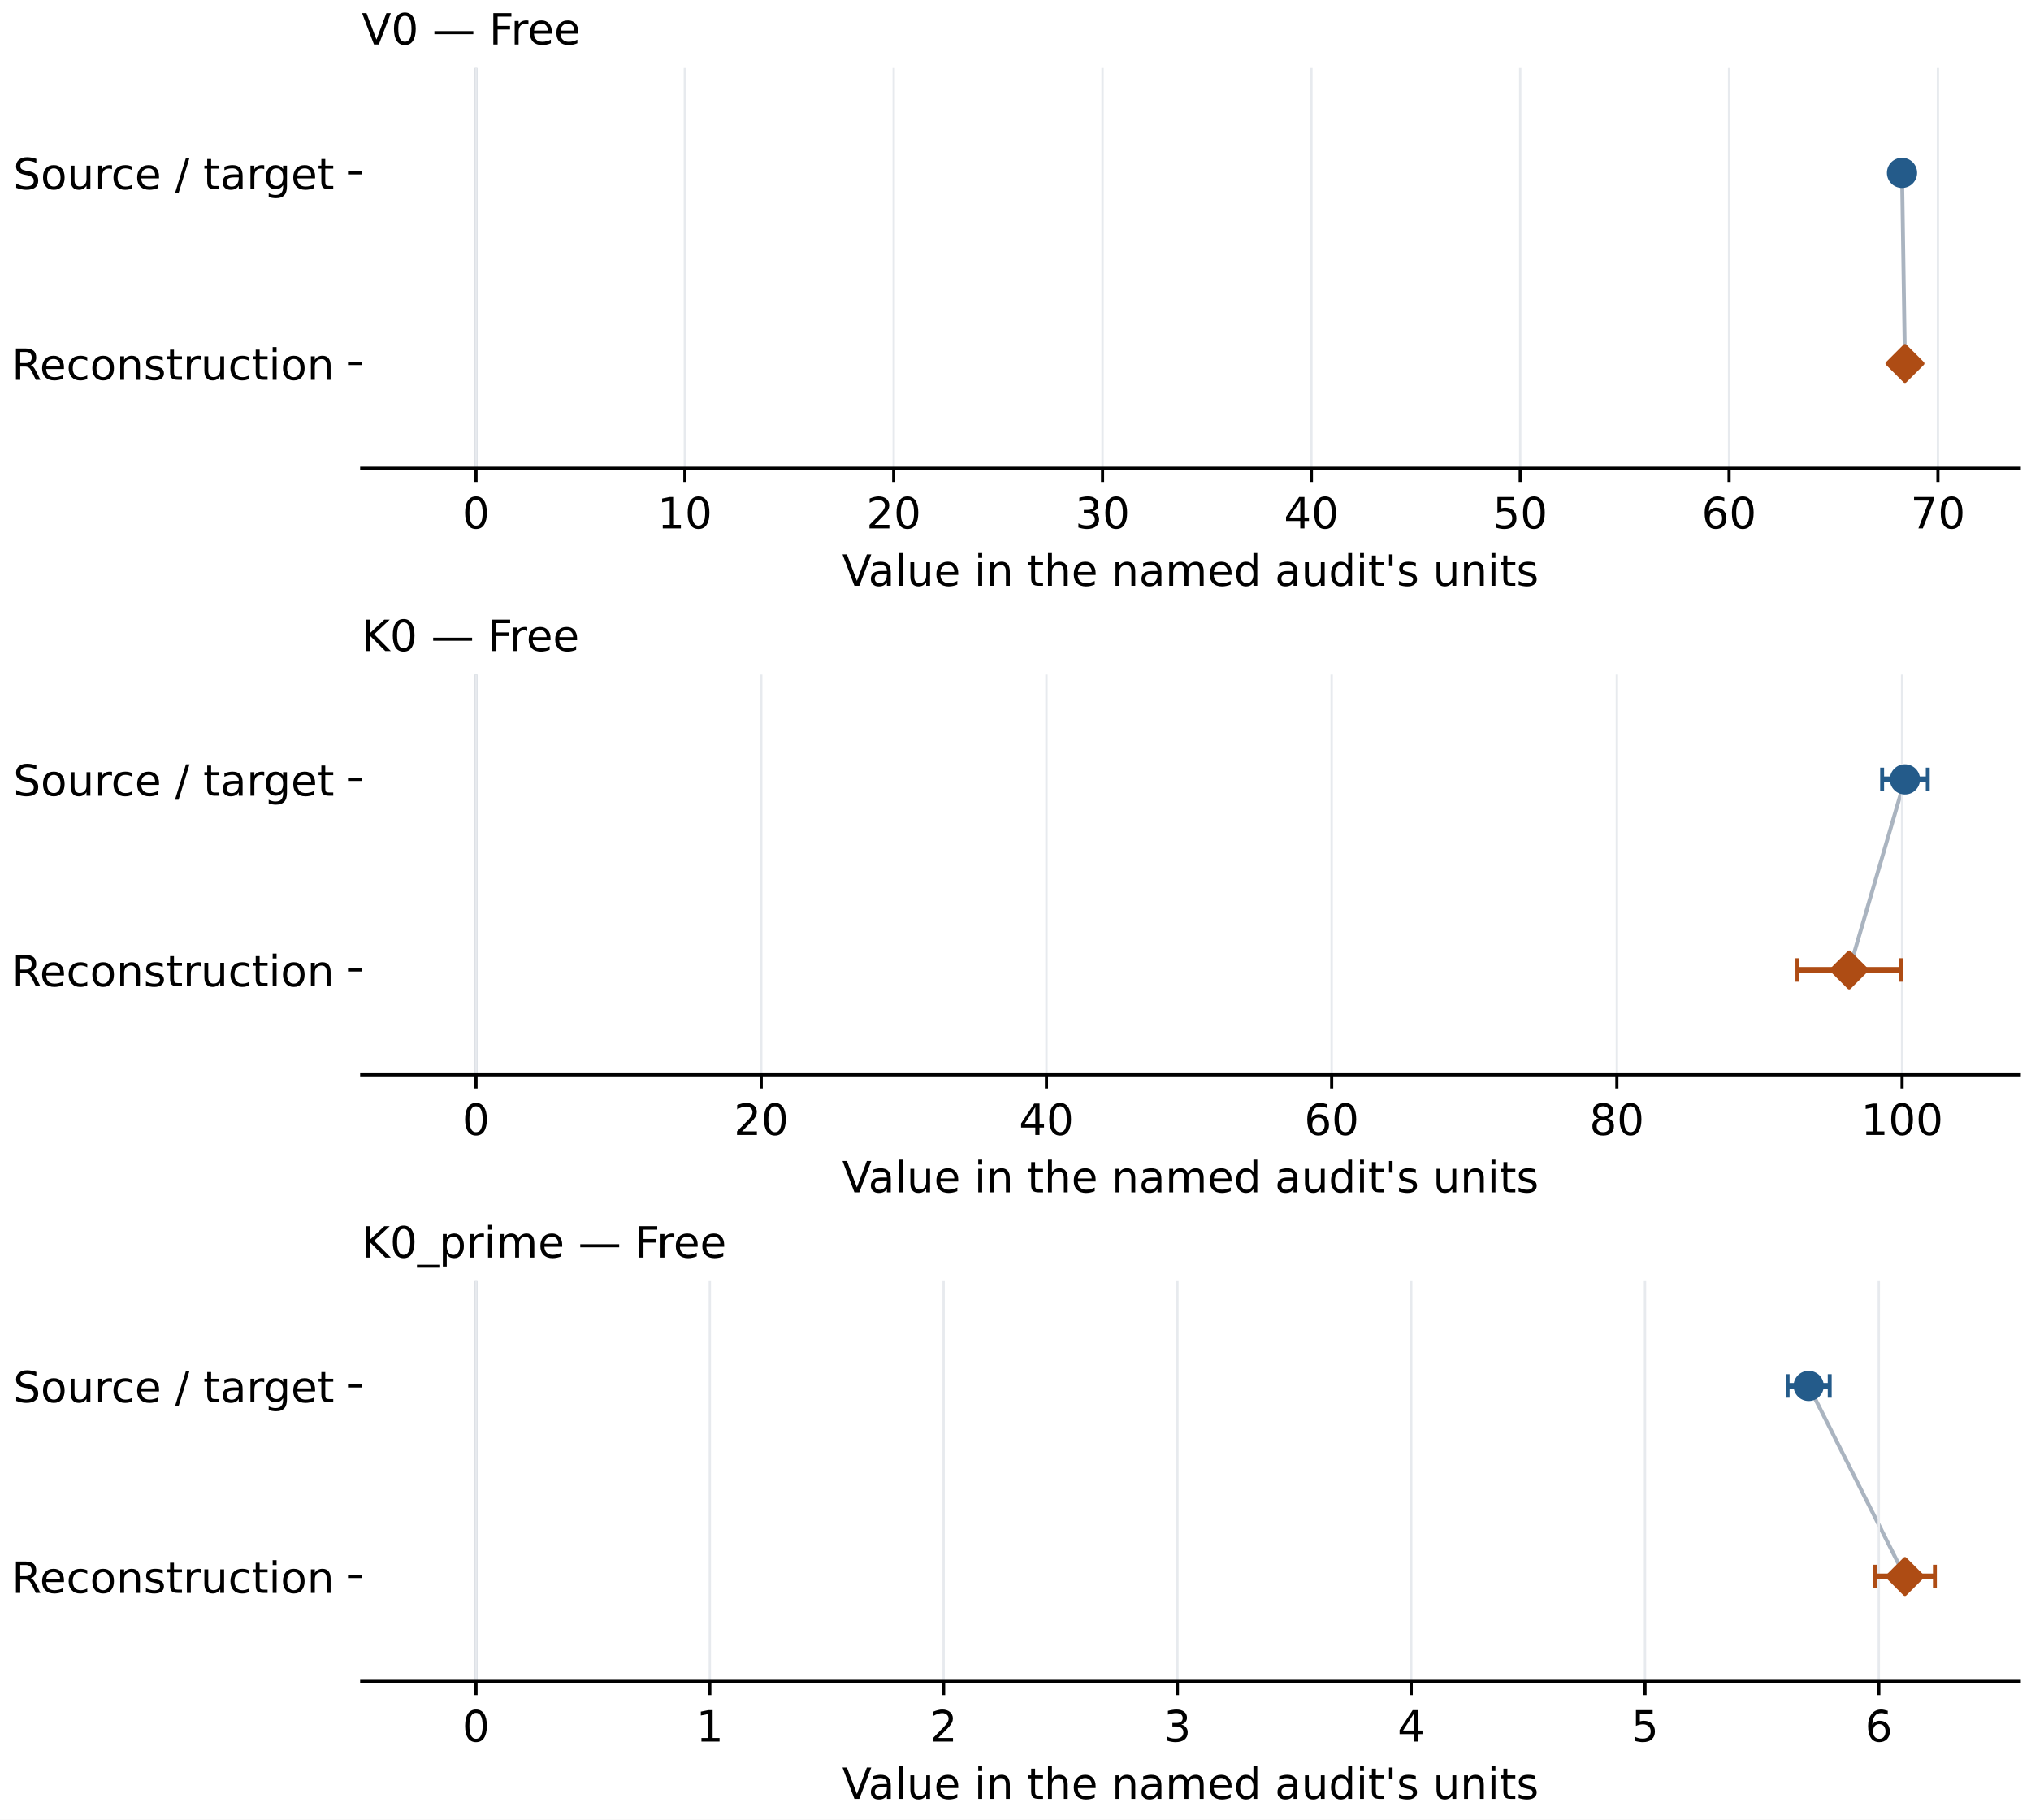
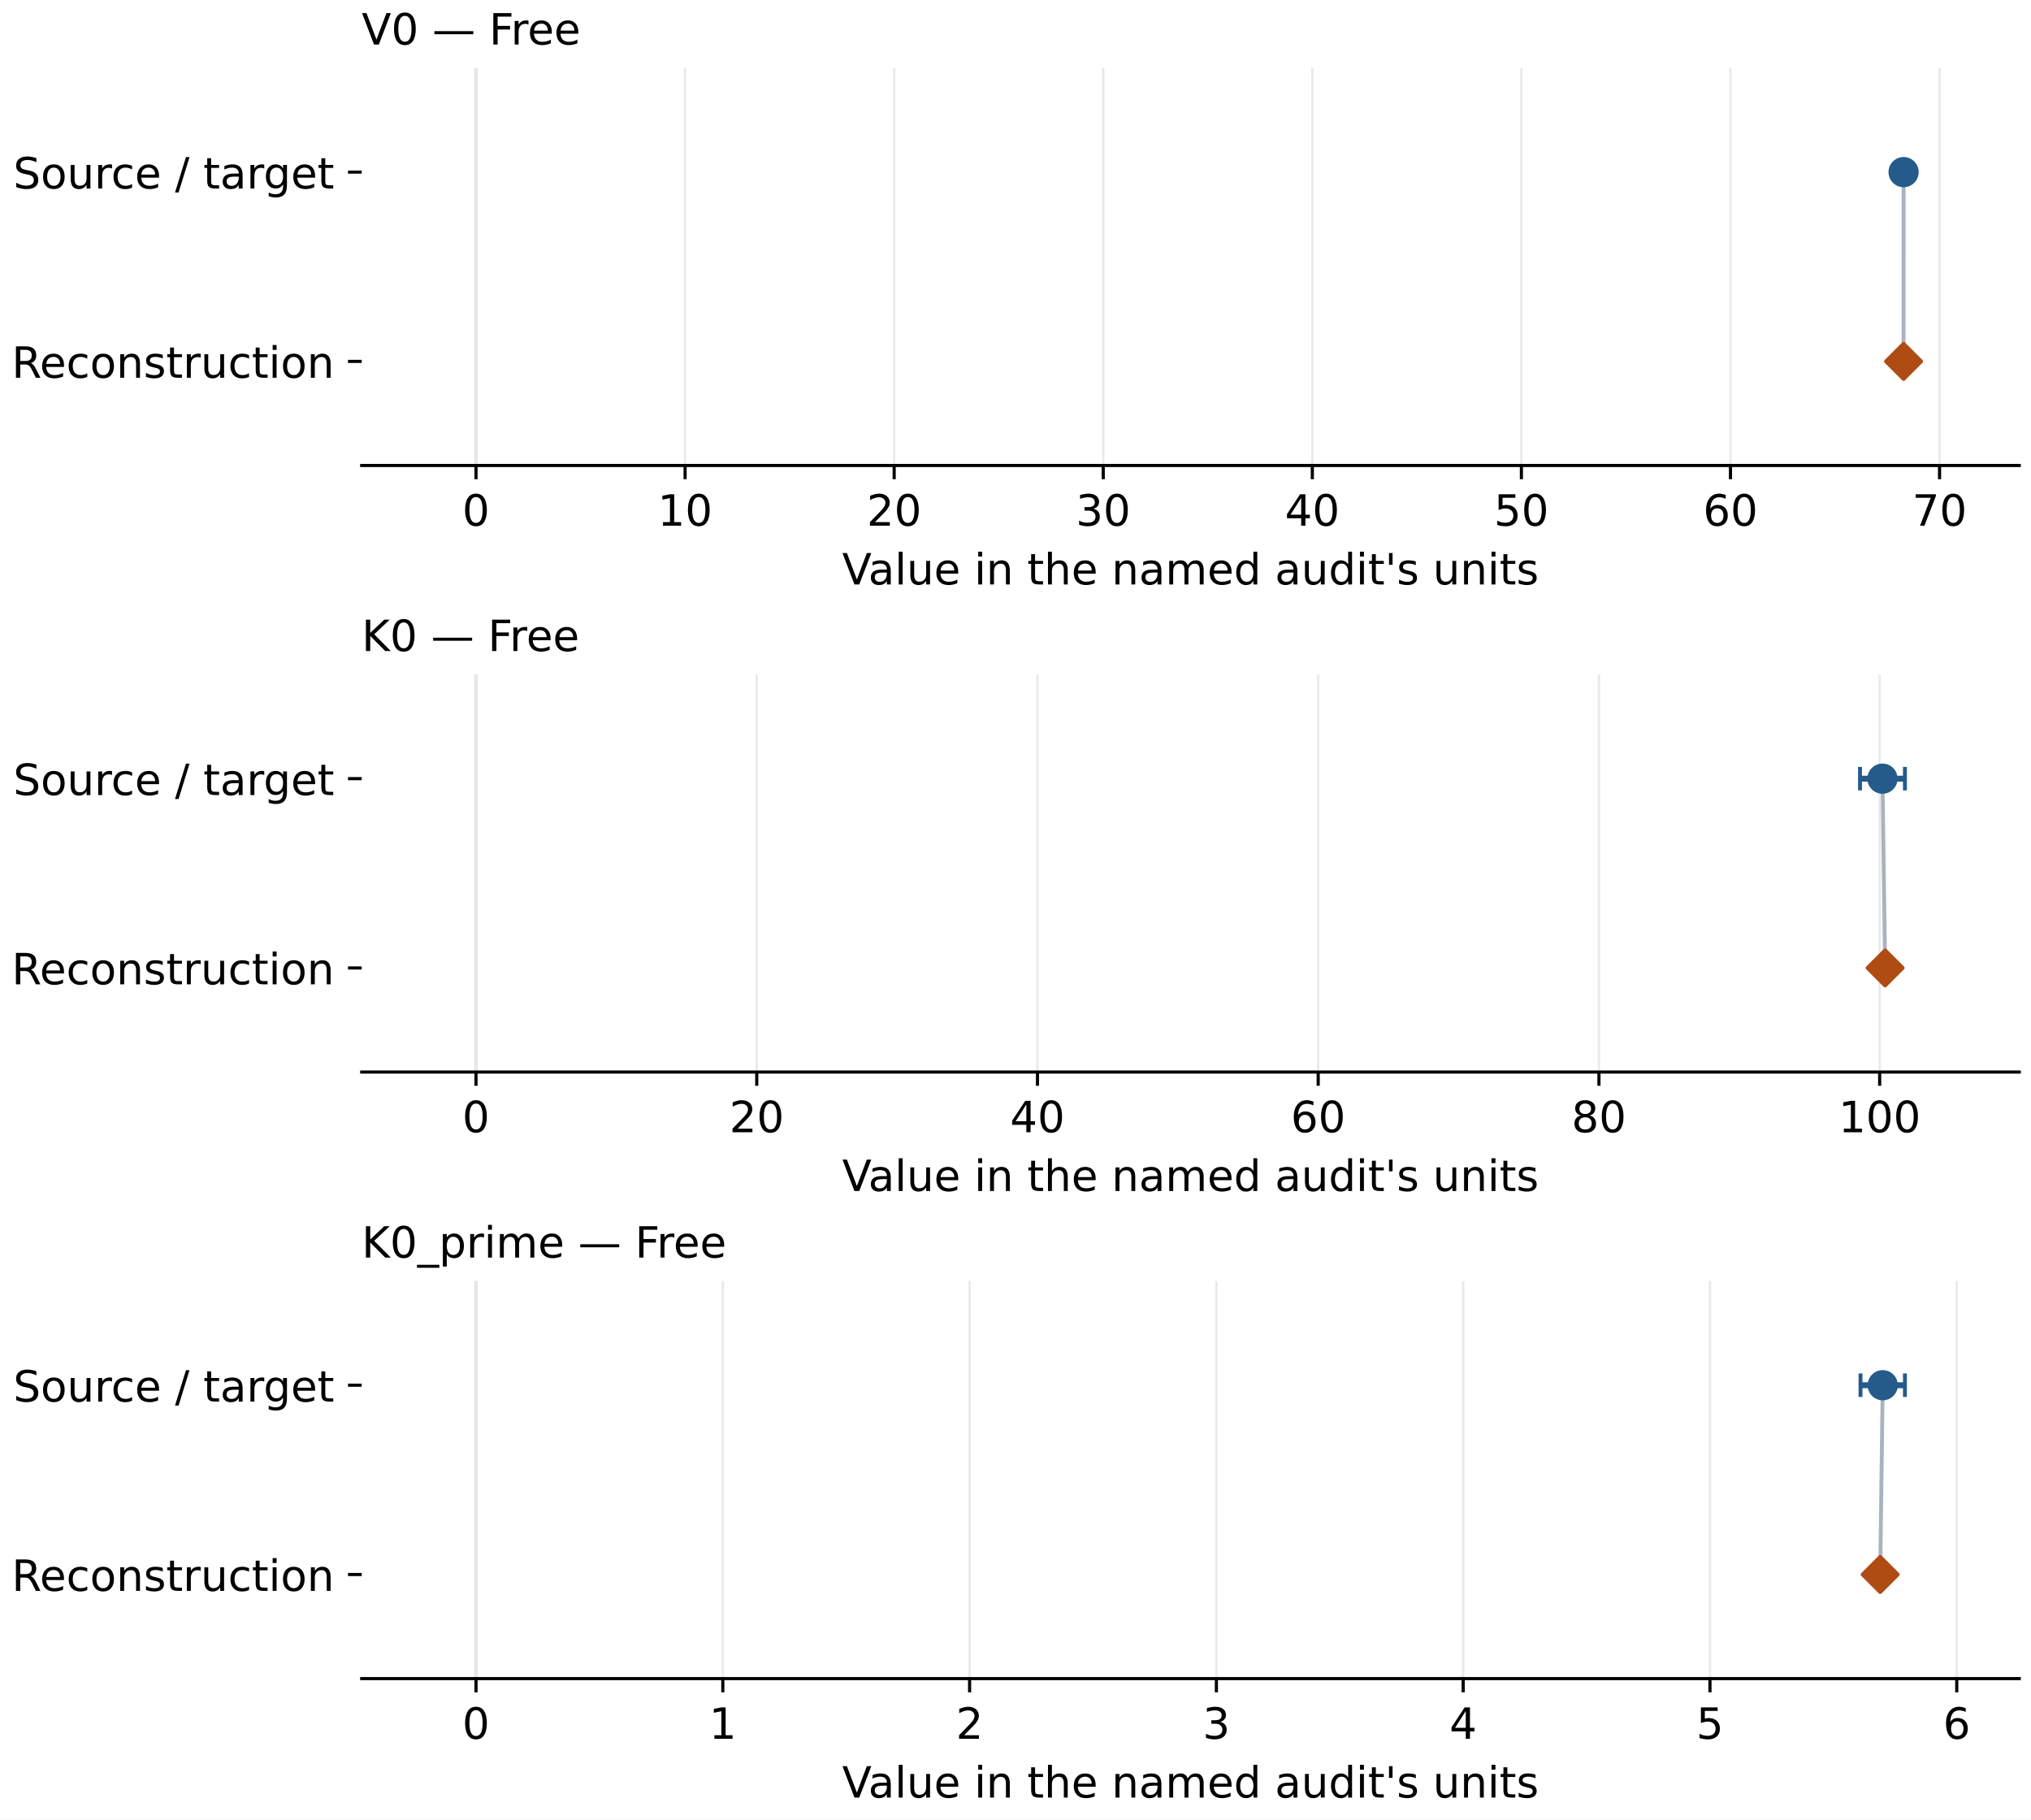
<svg xmlns="http://www.w3.org/2000/svg" xmlns:xlink="http://www.w3.org/1999/xlink" width="518.4pt" height="464.4pt" viewBox="0 0 518.4 464.4" version="1.1">
  <defs>
    <style type="text/css">*{stroke-linejoin: round; stroke-linecap: butt}</style>
  </defs>
  <g id="figure_1">
    <g id="patch_1">
      <path d="M 0 464.4 L 518.4 464.4 L 518.4 0 L 0 0 z " style="fill: #ffffff" />
    </g>
    <g id="axes_1">
      <g id="patch_2">
-         <path d="M 92.321 119.508 L 515.4 119.508 L 515.4 17.359 L 92.321 17.359 z " style="fill: #ffffff" />
+         <path d="M 92.323 118.799 L 515.4 118.799 L 515.4 17.358 L 92.323 17.358 z " style="fill: #ffffff" />
      </g>
      <g id="line2d_1">
-         <path d="M 121.499 119.508 L 121.499 17.359 " clip-path="url(#p881a610187)" style="fill: none; stroke: #c3cad2; stroke-width: 0.7; stroke-linecap: square" />
+         <path d="M 121.501 118.799 L 121.501 17.358 " clip-path="url(#pf70a6665eb)" style="fill: none; stroke: #c3cad2; stroke-width: 0.7; stroke-linecap: square" />
      </g>
      <g id="line2d_2">
-         <path d="M 485.473 44.112 L 486.222 92.754 " clip-path="url(#p881a610187)" style="fill: none; stroke: #aab4c0; stroke-linecap: square" />
+         <path d="M 485.881 43.926 L 485.874 92.231 " clip-path="url(#pf70a6665eb)" style="fill: none; stroke: #aab4c0; stroke-linecap: square" />
      </g>
      <g id="matplotlib.axis_1">
        <g id="xtick_1">
          <g id="line2d_3">
-             <path d="M 121.499 119.508 L 121.499 17.359 " clip-path="url(#p881a610187)" style="fill: none; stroke: #e7eaee; stroke-width: 0.6; stroke-linecap: square" />
+             <path d="M 121.501 118.799 L 121.501 17.358 " clip-path="url(#pf70a6665eb)" style="fill: none; stroke: #e7eaee; stroke-width: 0.6; stroke-linecap: square" />
          </g>
          <g id="line2d_4">
            <defs>
              <path id="mb45e14ee2d" d="M 0 0 L 0 3.5 " style="stroke: #000000; stroke-width: 0.8" />
            </defs>
            <g>
-               <use xlink:href="#mb45e14ee2d" x="121.499" y="119.508" style="stroke: #000000; stroke-width: 0.8" />
+               <use xlink:href="#mb45e14ee2d" x="121.501" y="118.799" style="stroke: #000000; stroke-width: 0.8" />
            </g>
          </g>
          <g id="text_1">
-             <text style="font: 11px 'DejaVu Sans', Arial, sans-serif; text-anchor: middle" x="121.499" y="134.866" transform="rotate(-0 121.4993 134.8662)">0</text>
+             <text style="font-size: 11px; font-family: 'DejaVu Sans', Arial, sans-serif; text-anchor: middle" x="121.501" y="134.156" transform="rotate(-0 121.5009 134.156)">0</text>
          </g>
        </g>
        <g id="xtick_2">
          <g id="line2d_5">
-             <path d="M 174.805 119.508 L 174.805 17.359 " clip-path="url(#p881a610187)" style="fill: none; stroke: #e7eaee; stroke-width: 0.6; stroke-linecap: square" />
+             <path d="M 174.866 118.799 L 174.866 17.358 " clip-path="url(#pf70a6665eb)" style="fill: none; stroke: #e7eaee; stroke-width: 0.6; stroke-linecap: square" />
          </g>
          <g id="line2d_6">
            <g>
-               <use xlink:href="#mb45e14ee2d" x="174.805" y="119.508" style="stroke: #000000; stroke-width: 0.8" />
+               <use xlink:href="#mb45e14ee2d" x="174.866" y="118.799" style="stroke: #000000; stroke-width: 0.8" />
            </g>
          </g>
          <g id="text_2">
-             <text style="font: 11px 'DejaVu Sans', Arial, sans-serif; text-anchor: middle" x="174.805" y="134.866" transform="rotate(-0 174.8053 134.8662)">10</text>
+             <text style="font-size: 11px; font-family: 'DejaVu Sans', Arial, sans-serif; text-anchor: middle" x="174.866" y="134.156" transform="rotate(-0 174.8664 134.156)">10</text>
          </g>
        </g>
        <g id="xtick_3">
          <g id="line2d_7">
-             <path d="M 228.111 119.508 L 228.111 17.359 " clip-path="url(#p881a610187)" style="fill: none; stroke: #e7eaee; stroke-width: 0.6; stroke-linecap: square" />
+             <path d="M 228.232 118.799 L 228.232 17.358 " clip-path="url(#pf70a6665eb)" style="fill: none; stroke: #e7eaee; stroke-width: 0.6; stroke-linecap: square" />
          </g>
          <g id="line2d_8">
            <g>
-               <use xlink:href="#mb45e14ee2d" x="228.111" y="119.508" style="stroke: #000000; stroke-width: 0.8" />
+               <use xlink:href="#mb45e14ee2d" x="228.232" y="118.799" style="stroke: #000000; stroke-width: 0.8" />
            </g>
          </g>
          <g id="text_3">
-             <text style="font: 11px 'DejaVu Sans', Arial, sans-serif; text-anchor: middle" x="228.111" y="134.866" transform="rotate(-0 228.1113 134.8662)">20</text>
+             <text style="font-size: 11px; font-family: 'DejaVu Sans', Arial, sans-serif; text-anchor: middle" x="228.232" y="134.156" transform="rotate(-0 228.2319 134.156)">20</text>
          </g>
        </g>
        <g id="xtick_4">
          <g id="line2d_9">
-             <path d="M 281.417 119.508 L 281.417 17.359 " clip-path="url(#p881a610187)" style="fill: none; stroke: #e7eaee; stroke-width: 0.6; stroke-linecap: square" />
+             <path d="M 281.597 118.799 L 281.597 17.358 " clip-path="url(#pf70a6665eb)" style="fill: none; stroke: #e7eaee; stroke-width: 0.6; stroke-linecap: square" />
          </g>
          <g id="line2d_10">
            <g>
-               <use xlink:href="#mb45e14ee2d" x="281.417" y="119.508" style="stroke: #000000; stroke-width: 0.8" />
+               <use xlink:href="#mb45e14ee2d" x="281.597" y="118.799" style="stroke: #000000; stroke-width: 0.8" />
            </g>
          </g>
          <g id="text_4">
-             <text style="font: 11px 'DejaVu Sans', Arial, sans-serif; text-anchor: middle" x="281.417" y="134.866" transform="rotate(-0 281.4173 134.8662)">30</text>
+             <text style="font-size: 11px; font-family: 'DejaVu Sans', Arial, sans-serif; text-anchor: middle" x="281.597" y="134.156" transform="rotate(-0 281.5974 134.156)">30</text>
          </g>
        </g>
        <g id="xtick_5">
          <g id="line2d_11">
-             <path d="M 334.723 119.508 L 334.723 17.359 " clip-path="url(#p881a610187)" style="fill: none; stroke: #e7eaee; stroke-width: 0.6; stroke-linecap: square" />
+             <path d="M 334.963 118.799 L 334.963 17.358 " clip-path="url(#pf70a6665eb)" style="fill: none; stroke: #e7eaee; stroke-width: 0.6; stroke-linecap: square" />
          </g>
          <g id="line2d_12">
            <g>
-               <use xlink:href="#mb45e14ee2d" x="334.723" y="119.508" style="stroke: #000000; stroke-width: 0.8" />
+               <use xlink:href="#mb45e14ee2d" x="334.963" y="118.799" style="stroke: #000000; stroke-width: 0.8" />
            </g>
          </g>
          <g id="text_5">
-             <text style="font: 11px 'DejaVu Sans', Arial, sans-serif; text-anchor: middle" x="334.723" y="134.866" transform="rotate(-0 334.7234 134.8662)">40</text>
+             <text style="font-size: 11px; font-family: 'DejaVu Sans', Arial, sans-serif; text-anchor: middle" x="334.963" y="134.156" transform="rotate(-0 334.9629 134.156)">40</text>
          </g>
        </g>
        <g id="xtick_6">
          <g id="line2d_13">
-             <path d="M 388.029 119.508 L 388.029 17.359 " clip-path="url(#p881a610187)" style="fill: none; stroke: #e7eaee; stroke-width: 0.6; stroke-linecap: square" />
+             <path d="M 388.328 118.799 L 388.328 17.358 " clip-path="url(#pf70a6665eb)" style="fill: none; stroke: #e7eaee; stroke-width: 0.6; stroke-linecap: square" />
          </g>
          <g id="line2d_14">
            <g>
-               <use xlink:href="#mb45e14ee2d" x="388.029" y="119.508" style="stroke: #000000; stroke-width: 0.8" />
+               <use xlink:href="#mb45e14ee2d" x="388.328" y="118.799" style="stroke: #000000; stroke-width: 0.8" />
            </g>
          </g>
          <g id="text_6">
-             <text style="font: 11px 'DejaVu Sans', Arial, sans-serif; text-anchor: middle" x="388.029" y="134.866" transform="rotate(-0 388.0294 134.8662)">50</text>
+             <text style="font-size: 11px; font-family: 'DejaVu Sans', Arial, sans-serif; text-anchor: middle" x="388.328" y="134.156" transform="rotate(-0 388.3284 134.156)">50</text>
          </g>
        </g>
        <g id="xtick_7">
          <g id="line2d_15">
-             <path d="M 441.335 119.508 L 441.335 17.359 " clip-path="url(#p881a610187)" style="fill: none; stroke: #e7eaee; stroke-width: 0.6; stroke-linecap: square" />
+             <path d="M 441.694 118.799 L 441.694 17.358 " clip-path="url(#pf70a6665eb)" style="fill: none; stroke: #e7eaee; stroke-width: 0.6; stroke-linecap: square" />
          </g>
          <g id="line2d_16">
            <g>
-               <use xlink:href="#mb45e14ee2d" x="441.335" y="119.508" style="stroke: #000000; stroke-width: 0.8" />
+               <use xlink:href="#mb45e14ee2d" x="441.694" y="118.799" style="stroke: #000000; stroke-width: 0.8" />
            </g>
          </g>
          <g id="text_7">
-             <text style="font: 11px 'DejaVu Sans', Arial, sans-serif; text-anchor: middle" x="441.335" y="134.866" transform="rotate(-0 441.3354 134.8662)">60</text>
+             <text style="font-size: 11px; font-family: 'DejaVu Sans', Arial, sans-serif; text-anchor: middle" x="441.694" y="134.156" transform="rotate(-0 441.6939 134.156)">60</text>
          </g>
        </g>
        <g id="xtick_8">
          <g id="line2d_17">
-             <path d="M 494.641 119.508 L 494.641 17.359 " clip-path="url(#p881a610187)" style="fill: none; stroke: #e7eaee; stroke-width: 0.6; stroke-linecap: square" />
+             <path d="M 495.059 118.799 L 495.059 17.358 " clip-path="url(#pf70a6665eb)" style="fill: none; stroke: #e7eaee; stroke-width: 0.6; stroke-linecap: square" />
          </g>
          <g id="line2d_18">
            <g>
-               <use xlink:href="#mb45e14ee2d" x="494.641" y="119.508" style="stroke: #000000; stroke-width: 0.8" />
+               <use xlink:href="#mb45e14ee2d" x="495.059" y="118.799" style="stroke: #000000; stroke-width: 0.8" />
            </g>
          </g>
          <g id="text_8">
-             <text style="font: 11px 'DejaVu Sans', Arial, sans-serif; text-anchor: middle" x="494.641" y="134.866" transform="rotate(-0 494.6414 134.8662)">70</text>
+             <text style="font-size: 11px; font-family: 'DejaVu Sans', Arial, sans-serif; text-anchor: middle" x="495.059" y="134.156" transform="rotate(-0 495.0594 134.156)">70</text>
          </g>
        </g>
        <g id="text_9">
-           <text style="font: 11px 'DejaVu Sans', Arial, sans-serif; text-anchor: middle" x="303.861" y="149.512" transform="rotate(-0 303.8606 149.5121)">Value in the named audit's units</text>
+           <text style="font-size: 11px; font-family: 'DejaVu Sans', Arial, sans-serif; text-anchor: middle" x="303.861" y="149.157" transform="rotate(-0 303.8615 149.1569)">Value in the named audit's units</text>
        </g>
      </g>
      <g id="matplotlib.axis_2">
        <g id="ytick_1">
          <g id="line2d_19">
            <defs>
              <path id="m7f30f8d901" d="M 0 0 L -3.5 0 " style="stroke: #000000; stroke-width: 0.8" />
            </defs>
            <g>
-               <use xlink:href="#m7f30f8d901" x="92.321" y="92.754" style="stroke: #000000; stroke-width: 0.8" />
+               <use xlink:href="#m7f30f8d901" x="92.323" y="92.231" style="stroke: #000000; stroke-width: 0.8" />
            </g>
          </g>
          <g id="text_10">
-             <text style="font: 11px 'DejaVu Sans', Arial, sans-serif; text-anchor: end" x="85.321" y="96.934" transform="rotate(-0 85.32149 96.93362)">Reconstruction</text>
+             <text style="font-size: 11px; font-family: 'DejaVu Sans', Arial, sans-serif; text-anchor: end" x="85.323" y="96.41" transform="rotate(-0 85.32321 96.40989)">Reconstruction</text>
          </g>
        </g>
        <g id="ytick_2">
          <g id="line2d_20">
            <g>
-               <use xlink:href="#m7f30f8d901" x="92.321" y="44.112" style="stroke: #000000; stroke-width: 0.8" />
+               <use xlink:href="#m7f30f8d901" x="92.323" y="43.926" style="stroke: #000000; stroke-width: 0.8" />
            </g>
          </g>
          <g id="text_11">
-             <text style="font: 11px 'DejaVu Sans', Arial, sans-serif; text-anchor: end" x="85.321" y="48.291" transform="rotate(-0 85.32149 48.29107)">Source / target</text>
+             <text style="font-size: 11px; font-family: 'DejaVu Sans', Arial, sans-serif; text-anchor: end" x="85.323" y="48.104" transform="rotate(-0 85.32321 48.10424)">Source / target</text>
          </g>
        </g>
      </g>
      <g id="PathCollection_1">
        <defs>
          <path id="m5b1aaaca44" d="M 0 3.354 C 0.89 3.354 1.743 3.001 2.372 2.372 C 3.001 1.743 3.354 0.89 3.354 0 C 3.354 -0.89 3.001 -1.743 2.372 -2.372 C 1.743 -3.001 0.89 -3.354 0 -3.354 C -0.89 -3.354 -1.743 -3.001 -2.372 -2.372 C -3.001 -1.743 -3.354 -0.89 -3.354 0 C -3.354 0.89 -3.001 1.743 -2.372 2.372 C -1.743 3.001 -0.89 3.354 0 3.354 z " style="stroke: #245b8a" />
        </defs>
-         <g clip-path="url(#p881a610187)">
-           <use xlink:href="#m5b1aaaca44" x="485.473" y="44.112" style="fill: #245b8a; stroke: #245b8a" />
+         <g clip-path="url(#pf70a6665eb)">
+           <use xlink:href="#m5b1aaaca44" x="485.881" y="43.926" style="fill: #245b8a; stroke: #245b8a" />
        </g>
      </g>
      <g id="PathCollection_2">
        <defs>
          <path id="m79c71298e6" d="M -0 4.472 L 4.472 0 L 0 -4.472 L -4.472 -0 z " style="stroke: #ae4c14" />
        </defs>
-         <g clip-path="url(#p881a610187)">
-           <use xlink:href="#m79c71298e6" x="486.222" y="92.754" style="fill: #ae4c14; stroke: #ae4c14" />
+         <g clip-path="url(#pf70a6665eb)">
+           <use xlink:href="#m79c71298e6" x="485.874" y="92.231" style="fill: #ae4c14; stroke: #ae4c14" />
        </g>
      </g>
      <g id="LineCollection_1">
-         <path d="M 485.132 44.112 L 485.814 44.112 " clip-path="url(#p881a610187)" style="fill: none; stroke: #245b8a; stroke-width: 1.5" />
+         <path d="M 485.539 43.926 L 486.222 43.926 " clip-path="url(#pf70a6665eb)" style="fill: none; stroke: #245b8a; stroke-width: 1.5" />
      </g>
      <g id="line2d_21">
        <defs>
          <path id="m002537e231" d="M 0 3 L 0 -3 " style="stroke: #245b8a" />
        </defs>
-         <g clip-path="url(#p881a610187)">
-           <use xlink:href="#m002537e231" x="485.132" y="44.112" style="fill: #245b8a; stroke: #245b8a" />
+         <g clip-path="url(#pf70a6665eb)">
+           <use xlink:href="#m002537e231" x="485.539" y="43.926" style="fill: #245b8a; stroke: #245b8a" />
        </g>
      </g>
      <g id="line2d_22">
-         <g clip-path="url(#p881a610187)">
-           <use xlink:href="#m002537e231" x="485.814" y="44.112" style="fill: #245b8a; stroke: #245b8a" />
-         </g>
-       </g>
-       <g id="LineCollection_2">
-         <path d="M 485.08 92.754 L 487.363 92.754 " clip-path="url(#p881a610187)" style="fill: none; stroke: #ae4c14; stroke-width: 1.5" />
-       </g>
-       <g id="line2d_23">
-         <defs>
-           <path id="m3def4cd5cd" d="M 0 3 L 0 -3 " style="stroke: #ae4c14" />
-         </defs>
-         <g clip-path="url(#p881a610187)">
-           <use xlink:href="#m3def4cd5cd" x="485.08" y="92.754" style="fill: #ae4c14; stroke: #ae4c14" />
-         </g>
-       </g>
-       <g id="line2d_24">
-         <g clip-path="url(#p881a610187)">
-           <use xlink:href="#m3def4cd5cd" x="487.363" y="92.754" style="fill: #ae4c14; stroke: #ae4c14" />
+         <g clip-path="url(#pf70a6665eb)">
+           <use xlink:href="#m002537e231" x="486.222" y="43.926" style="fill: #245b8a; stroke: #245b8a" />
        </g>
      </g>
      <g id="patch_3">
-         <path d="M 92.321 119.508 L 515.4 119.508 " style="fill: none; stroke: #000000; stroke-width: 0.8; stroke-linejoin: miter; stroke-linecap: square" />
+         <path d="M 92.323 118.799 L 515.4 118.799 " style="fill: none; stroke: #000000; stroke-width: 0.8; stroke-linejoin: miter; stroke-linecap: square" />
      </g>
      <g id="text_12">
-         <text style="font: 11px 'DejaVu Sans', Arial, sans-serif; text-anchor: start" x="92.321" y="11.359" transform="rotate(-0 92.32149 11.35852)">V0 — Free</text>
+         <text style="font-size: 11px; font-family: 'DejaVu Sans', Arial, sans-serif; text-anchor: start" x="92.323" y="11.358" transform="rotate(-0 92.32321 11.35766)">V0 — Free</text>
      </g>
    </g>
    <g id="axes_2">
      <g id="patch_4">
-         <path d="M 92.321 274.308 L 515.4 274.308 L 515.4 172.159 L 92.321 172.159 z " style="fill: #ffffff" />
-       </g>
-       <g id="line2d_25">
-         <path d="M 121.499 274.308 L 121.499 172.159 " clip-path="url(#p8bce2dddd9)" style="fill: none; stroke: #c3cad2; stroke-width: 0.7; stroke-linecap: square" />
-       </g>
-       <g id="line2d_26">
-         <path d="M 486.222 198.912 L 471.985 247.554 " clip-path="url(#p8bce2dddd9)" style="fill: none; stroke: #aab4c0; stroke-linecap: square" />
+         <path d="M 92.323 273.598 L 515.4 273.598 L 515.4 172.157 L 92.323 172.157 z " style="fill: #ffffff" />
+       </g>
+       <g id="line2d_23">
+         <path d="M 121.501 273.598 L 121.501 172.157 " clip-path="url(#peb98847f4b)" style="fill: none; stroke: #c3cad2; stroke-width: 0.7; stroke-linecap: square" />
+       </g>
+       <g id="line2d_24">
+         <path d="M 480.49 198.725 L 481.164 247.03 " clip-path="url(#peb98847f4b)" style="fill: none; stroke: #aab4c0; stroke-linecap: square" />
      </g>
      <g id="matplotlib.axis_3">
        <g id="xtick_9">
+           <g id="line2d_25">
+             <path d="M 121.501 273.598 L 121.501 172.157 " clip-path="url(#peb98847f4b)" style="fill: none; stroke: #e7eaee; stroke-width: 0.6; stroke-linecap: square" />
+           </g>
+           <g id="line2d_26">
+             <g>
+               <use xlink:href="#mb45e14ee2d" x="121.501" y="273.598" style="stroke: #000000; stroke-width: 0.8" />
+             </g>
+           </g>
+           <g id="text_13">
+             <text style="font-size: 11px; font-family: 'DejaVu Sans', Arial, sans-serif; text-anchor: middle" x="121.501" y="288.956" transform="rotate(-0 121.5009 288.9558)">0</text>
+           </g>
+         </g>
+         <g id="xtick_10">
          <g id="line2d_27">
-             <path d="M 121.499 274.308 L 121.499 172.159 " clip-path="url(#p8bce2dddd9)" style="fill: none; stroke: #e7eaee; stroke-width: 0.6; stroke-linecap: square" />
+             <path d="M 193.155 273.598 L 193.155 172.157 " clip-path="url(#peb98847f4b)" style="fill: none; stroke: #e7eaee; stroke-width: 0.6; stroke-linecap: square" />
          </g>
          <g id="line2d_28">
            <g>
-               <use xlink:href="#mb45e14ee2d" x="121.499" y="274.308" style="stroke: #000000; stroke-width: 0.8" />
-             </g>
-           </g>
-           <g id="text_13">
-             <text style="font: 11px 'DejaVu Sans', Arial, sans-serif; text-anchor: middle" x="121.499" y="289.666" transform="rotate(-0 121.4993 289.6662)">0</text>
-           </g>
-         </g>
-         <g id="xtick_10">
+               <use xlink:href="#mb45e14ee2d" x="193.155" y="273.598" style="stroke: #000000; stroke-width: 0.8" />
+             </g>
+           </g>
+           <g id="text_14">
+             <text style="font-size: 11px; font-family: 'DejaVu Sans', Arial, sans-serif; text-anchor: middle" x="193.155" y="288.956" transform="rotate(-0 193.1554 288.9558)">20</text>
+           </g>
+         </g>
+         <g id="xtick_11">
          <g id="line2d_29">
-             <path d="M 194.298 274.308 L 194.298 172.159 " clip-path="url(#p8bce2dddd9)" style="fill: none; stroke: #e7eaee; stroke-width: 0.6; stroke-linecap: square" />
+             <path d="M 264.81 273.598 L 264.81 172.157 " clip-path="url(#peb98847f4b)" style="fill: none; stroke: #e7eaee; stroke-width: 0.6; stroke-linecap: square" />
          </g>
          <g id="line2d_30">
            <g>
-               <use xlink:href="#mb45e14ee2d" x="194.298" y="274.308" style="stroke: #000000; stroke-width: 0.8" />
-             </g>
-           </g>
-           <g id="text_14">
-             <text style="font: 11px 'DejaVu Sans', Arial, sans-serif; text-anchor: middle" x="194.298" y="289.666" transform="rotate(-0 194.2982 289.6662)">20</text>
-           </g>
-         </g>
-         <g id="xtick_11">
+               <use xlink:href="#mb45e14ee2d" x="264.81" y="273.598" style="stroke: #000000; stroke-width: 0.8" />
+             </g>
+           </g>
+           <g id="text_15">
+             <text style="font-size: 11px; font-family: 'DejaVu Sans', Arial, sans-serif; text-anchor: middle" x="264.81" y="288.956" transform="rotate(-0 264.8098 288.9558)">40</text>
+           </g>
+         </g>
+         <g id="xtick_12">
          <g id="line2d_31">
-             <path d="M 267.097 274.308 L 267.097 172.159 " clip-path="url(#p8bce2dddd9)" style="fill: none; stroke: #e7eaee; stroke-width: 0.6; stroke-linecap: square" />
+             <path d="M 336.464 273.598 L 336.464 172.157 " clip-path="url(#peb98847f4b)" style="fill: none; stroke: #e7eaee; stroke-width: 0.6; stroke-linecap: square" />
          </g>
          <g id="line2d_32">
            <g>
-               <use xlink:href="#mb45e14ee2d" x="267.097" y="274.308" style="stroke: #000000; stroke-width: 0.8" />
-             </g>
-           </g>
-           <g id="text_15">
-             <text style="font: 11px 'DejaVu Sans', Arial, sans-serif; text-anchor: middle" x="267.097" y="289.666" transform="rotate(-0 267.0972 289.6662)">40</text>
-           </g>
-         </g>
-         <g id="xtick_12">
+               <use xlink:href="#mb45e14ee2d" x="336.464" y="273.598" style="stroke: #000000; stroke-width: 0.8" />
+             </g>
+           </g>
+           <g id="text_16">
+             <text style="font-size: 11px; font-family: 'DejaVu Sans', Arial, sans-serif; text-anchor: middle" x="336.464" y="288.956" transform="rotate(-0 336.4643 288.9558)">60</text>
+           </g>
+         </g>
+         <g id="xtick_13">
          <g id="line2d_33">
-             <path d="M 339.896 274.308 L 339.896 172.159 " clip-path="url(#p8bce2dddd9)" style="fill: none; stroke: #e7eaee; stroke-width: 0.6; stroke-linecap: square" />
+             <path d="M 408.119 273.598 L 408.119 172.157 " clip-path="url(#peb98847f4b)" style="fill: none; stroke: #e7eaee; stroke-width: 0.6; stroke-linecap: square" />
          </g>
          <g id="line2d_34">
            <g>
-               <use xlink:href="#mb45e14ee2d" x="339.896" y="274.308" style="stroke: #000000; stroke-width: 0.8" />
-             </g>
-           </g>
-           <g id="text_16">
-             <text style="font: 11px 'DejaVu Sans', Arial, sans-serif; text-anchor: middle" x="339.896" y="289.666" transform="rotate(-0 339.8961 289.6662)">60</text>
-           </g>
-         </g>
-         <g id="xtick_13">
+               <use xlink:href="#mb45e14ee2d" x="408.119" y="273.598" style="stroke: #000000; stroke-width: 0.8" />
+             </g>
+           </g>
+           <g id="text_17">
+             <text style="font-size: 11px; font-family: 'DejaVu Sans', Arial, sans-serif; text-anchor: middle" x="408.119" y="288.956" transform="rotate(-0 408.1187 288.9558)">80</text>
+           </g>
+         </g>
+         <g id="xtick_14">
          <g id="line2d_35">
-             <path d="M 412.695 274.308 L 412.695 172.159 " clip-path="url(#p8bce2dddd9)" style="fill: none; stroke: #e7eaee; stroke-width: 0.6; stroke-linecap: square" />
+             <path d="M 479.773 273.598 L 479.773 172.157 " clip-path="url(#peb98847f4b)" style="fill: none; stroke: #e7eaee; stroke-width: 0.6; stroke-linecap: square" />
          </g>
          <g id="line2d_36">
            <g>
-               <use xlink:href="#mb45e14ee2d" x="412.695" y="274.308" style="stroke: #000000; stroke-width: 0.8" />
-             </g>
-           </g>
-           <g id="text_17">
-             <text style="font: 11px 'DejaVu Sans', Arial, sans-serif; text-anchor: middle" x="412.695" y="289.666" transform="rotate(-0 412.695 289.6662)">80</text>
-           </g>
-         </g>
-         <g id="xtick_14">
-           <g id="line2d_37">
-             <path d="M 485.494 274.308 L 485.494 172.159 " clip-path="url(#p8bce2dddd9)" style="fill: none; stroke: #e7eaee; stroke-width: 0.6; stroke-linecap: square" />
-           </g>
-           <g id="line2d_38">
-             <g>
-               <use xlink:href="#mb45e14ee2d" x="485.494" y="274.308" style="stroke: #000000; stroke-width: 0.8" />
+               <use xlink:href="#mb45e14ee2d" x="479.773" y="273.598" style="stroke: #000000; stroke-width: 0.8" />
            </g>
          </g>
          <g id="text_18">
-             <text style="font: 11px 'DejaVu Sans', Arial, sans-serif; text-anchor: middle" x="485.494" y="289.666" transform="rotate(-0 485.494 289.6662)">100</text>
+             <text style="font-size: 11px; font-family: 'DejaVu Sans', Arial, sans-serif; text-anchor: middle" x="479.773" y="288.956" transform="rotate(-0 479.7732 288.9558)">100</text>
          </g>
        </g>
        <g id="text_19">
-           <text style="font: 11px 'DejaVu Sans', Arial, sans-serif; text-anchor: middle" x="303.861" y="304.312" transform="rotate(-0 303.8606 304.3121)">Value in the named audit's units</text>
+           <text style="font-size: 11px; font-family: 'DejaVu Sans', Arial, sans-serif; text-anchor: middle" x="303.861" y="303.957" transform="rotate(-0 303.8615 303.9566)">Value in the named audit's units</text>
        </g>
      </g>
      <g id="matplotlib.axis_4">
        <g id="ytick_3">
-           <g id="line2d_39">
-             <g>
-               <use xlink:href="#m7f30f8d901" x="92.321" y="247.554" style="stroke: #000000; stroke-width: 0.8" />
+           <g id="line2d_37">
+             <g>
+               <use xlink:href="#m7f30f8d901" x="92.323" y="247.03" style="stroke: #000000; stroke-width: 0.8" />
            </g>
          </g>
          <g id="text_20">
-             <text style="font: 11px 'DejaVu Sans', Arial, sans-serif; text-anchor: end" x="85.321" y="251.734" transform="rotate(-0 85.32149 251.7336)">Reconstruction</text>
+             <text style="font-size: 11px; font-family: 'DejaVu Sans', Arial, sans-serif; text-anchor: end" x="85.323" y="251.21" transform="rotate(-0 85.32321 251.2096)">Reconstruction</text>
          </g>
        </g>
        <g id="ytick_4">
-           <g id="line2d_40">
-             <g>
-               <use xlink:href="#m7f30f8d901" x="92.321" y="198.912" style="stroke: #000000; stroke-width: 0.8" />
+           <g id="line2d_38">
+             <g>
+               <use xlink:href="#m7f30f8d901" x="92.323" y="198.725" style="stroke: #000000; stroke-width: 0.8" />
            </g>
          </g>
          <g id="text_21">
-             <text style="font: 11px 'DejaVu Sans', Arial, sans-serif; text-anchor: end" x="85.321" y="203.091" transform="rotate(-0 85.32149 203.0911)">Source / target</text>
+             <text style="font-size: 11px; font-family: 'DejaVu Sans', Arial, sans-serif; text-anchor: end" x="85.323" y="202.904" transform="rotate(-0 85.32321 202.904)">Source / target</text>
          </g>
        </g>
      </g>
      <g id="PathCollection_3">
-         <g clip-path="url(#p8bce2dddd9)">
-           <use xlink:href="#m5b1aaaca44" x="486.222" y="198.912" style="fill: #245b8a; stroke: #245b8a" />
+         <g clip-path="url(#peb98847f4b)">
+           <use xlink:href="#m5b1aaaca44" x="480.49" y="198.725" style="fill: #245b8a; stroke: #245b8a" />
        </g>
      </g>
      <g id="PathCollection_4">
-         <g clip-path="url(#p8bce2dddd9)">
-           <use xlink:href="#m79c71298e6" x="471.985" y="247.554" style="fill: #ae4c14; stroke: #ae4c14" />
-         </g>
-       </g>
-       <g id="LineCollection_3">
-         <path d="M 480.398 198.912 L 492.046 198.912 " clip-path="url(#p8bce2dddd9)" style="fill: none; stroke: #245b8a; stroke-width: 1.5" />
-       </g>
-       <g id="line2d_41">
-         <g clip-path="url(#p8bce2dddd9)">
-           <use xlink:href="#m002537e231" x="480.398" y="198.912" style="fill: #245b8a; stroke: #245b8a" />
-         </g>
-       </g>
-       <g id="line2d_42">
-         <g clip-path="url(#p8bce2dddd9)">
-           <use xlink:href="#m002537e231" x="492.046" y="198.912" style="fill: #245b8a; stroke: #245b8a" />
-         </g>
-       </g>
-       <g id="LineCollection_4">
-         <path d="M 458.773 247.554 L 485.196 247.554 " clip-path="url(#p8bce2dddd9)" style="fill: none; stroke: #ae4c14; stroke-width: 1.5" />
-       </g>
-       <g id="line2d_43">
-         <g clip-path="url(#p8bce2dddd9)">
-           <use xlink:href="#m3def4cd5cd" x="458.773" y="247.554" style="fill: #ae4c14; stroke: #ae4c14" />
-         </g>
-       </g>
-       <g id="line2d_44">
-         <g clip-path="url(#p8bce2dddd9)">
-           <use xlink:href="#m3def4cd5cd" x="485.196" y="247.554" style="fill: #ae4c14; stroke: #ae4c14" />
+         <g clip-path="url(#peb98847f4b)">
+           <use xlink:href="#m79c71298e6" x="481.164" y="247.03" style="fill: #ae4c14; stroke: #ae4c14" />
+         </g>
+       </g>
+       <g id="LineCollection_2">
+         <path d="M 474.757 198.725 L 486.222 198.725 " clip-path="url(#peb98847f4b)" style="fill: none; stroke: #245b8a; stroke-width: 1.5" />
+       </g>
+       <g id="line2d_39">
+         <g clip-path="url(#peb98847f4b)">
+           <use xlink:href="#m002537e231" x="474.757" y="198.725" style="fill: #245b8a; stroke: #245b8a" />
+         </g>
+       </g>
+       <g id="line2d_40">
+         <g clip-path="url(#peb98847f4b)">
+           <use xlink:href="#m002537e231" x="486.222" y="198.725" style="fill: #245b8a; stroke: #245b8a" />
        </g>
      </g>
      <g id="patch_5">
-         <path d="M 92.321 274.308 L 515.4 274.308 " style="fill: none; stroke: #000000; stroke-width: 0.8; stroke-linejoin: miter; stroke-linecap: square" />
+         <path d="M 92.323 273.598 L 515.4 273.598 " style="fill: none; stroke: #000000; stroke-width: 0.8; stroke-linejoin: miter; stroke-linecap: square" />
      </g>
      <g id="text_22">
-         <text style="font: 11px 'DejaVu Sans', Arial, sans-serif; text-anchor: start" x="92.321" y="166.159" transform="rotate(-0 92.32149 166.1585)">K0 — Free</text>
+         <text style="font-size: 11px; font-family: 'DejaVu Sans', Arial, sans-serif; text-anchor: start" x="92.323" y="166.157" transform="rotate(-0 92.32321 166.1574)">K0 — Free</text>
      </g>
    </g>
    <g id="axes_3">
      <g id="patch_6">
-         <path d="M 92.321 429.108 L 515.4 429.108 L 515.4 326.959 L 92.321 326.959 z " style="fill: #ffffff" />
-       </g>
-       <g id="line2d_45">
-         <path d="M 121.499 429.108 L 121.499 326.959 " clip-path="url(#p3969492e78)" style="fill: none; stroke: #c3cad2; stroke-width: 0.7; stroke-linecap: square" />
-       </g>
-       <g id="line2d_46">
-         <path d="M 461.649 353.712 L 486.222 402.354 " clip-path="url(#p3969492e78)" style="fill: none; stroke: #aab4c0; stroke-linecap: square" />
+         <path d="M 92.323 428.399 L 515.4 428.399 L 515.4 326.958 L 92.323 326.958 z " style="fill: #ffffff" />
+       </g>
+       <g id="line2d_41">
+         <path d="M 121.501 428.399 L 121.501 326.958 " clip-path="url(#p3886559bbe)" style="fill: none; stroke: #c3cad2; stroke-width: 0.7; stroke-linecap: square" />
+       </g>
+       <g id="line2d_42">
+         <path d="M 480.553 353.526 L 479.906 401.831 " clip-path="url(#p3886559bbe)" style="fill: none; stroke: #aab4c0; stroke-linecap: square" />
      </g>
      <g id="matplotlib.axis_5">
        <g id="xtick_15">
+           <g id="line2d_43">
+             <path d="M 121.501 428.399 L 121.501 326.958 " clip-path="url(#p3886559bbe)" style="fill: none; stroke: #e7eaee; stroke-width: 0.6; stroke-linecap: square" />
+           </g>
+           <g id="line2d_44">
+             <g>
+               <use xlink:href="#mb45e14ee2d" x="121.501" y="428.399" style="stroke: #000000; stroke-width: 0.8" />
+             </g>
+           </g>
+           <g id="text_23">
+             <text style="font-size: 11px; font-family: 'DejaVu Sans', Arial, sans-serif; text-anchor: middle" x="121.501" y="443.756" transform="rotate(-0 121.5009 443.7563)">0</text>
+           </g>
+         </g>
+         <g id="xtick_16">
+           <g id="line2d_45">
+             <path d="M 184.492 428.399 L 184.492 326.958 " clip-path="url(#p3886559bbe)" style="fill: none; stroke: #e7eaee; stroke-width: 0.6; stroke-linecap: square" />
+           </g>
+           <g id="line2d_46">
+             <g>
+               <use xlink:href="#mb45e14ee2d" x="184.492" y="428.399" style="stroke: #000000; stroke-width: 0.8" />
+             </g>
+           </g>
+           <g id="text_24">
+             <text style="font-size: 11px; font-family: 'DejaVu Sans', Arial, sans-serif; text-anchor: middle" x="184.492" y="443.756" transform="rotate(-0 184.4925 443.7563)">1</text>
+           </g>
+         </g>
+         <g id="xtick_17">
          <g id="line2d_47">
-             <path d="M 121.499 429.108 L 121.499 326.959 " clip-path="url(#p3969492e78)" style="fill: none; stroke: #e7eaee; stroke-width: 0.6; stroke-linecap: square" />
+             <path d="M 247.484 428.399 L 247.484 326.958 " clip-path="url(#p3886559bbe)" style="fill: none; stroke: #e7eaee; stroke-width: 0.6; stroke-linecap: square" />
          </g>
          <g id="line2d_48">
            <g>
-               <use xlink:href="#mb45e14ee2d" x="121.499" y="429.108" style="stroke: #000000; stroke-width: 0.8" />
-             </g>
-           </g>
-           <g id="text_23">
-             <text style="font: 11px 'DejaVu Sans', Arial, sans-serif; text-anchor: middle" x="121.499" y="444.466" transform="rotate(-0 121.4993 444.4662)">0</text>
-           </g>
-         </g>
-         <g id="xtick_16">
+               <use xlink:href="#mb45e14ee2d" x="247.484" y="428.399" style="stroke: #000000; stroke-width: 0.8" />
+             </g>
+           </g>
+           <g id="text_25">
+             <text style="font-size: 11px; font-family: 'DejaVu Sans', Arial, sans-serif; text-anchor: middle" x="247.484" y="443.756" transform="rotate(-0 247.484 443.7563)">2</text>
+           </g>
+         </g>
+         <g id="xtick_18">
          <g id="line2d_49">
-             <path d="M 181.175 429.108 L 181.175 326.959 " clip-path="url(#p3969492e78)" style="fill: none; stroke: #e7eaee; stroke-width: 0.6; stroke-linecap: square" />
+             <path d="M 310.476 428.399 L 310.476 326.958 " clip-path="url(#p3886559bbe)" style="fill: none; stroke: #e7eaee; stroke-width: 0.6; stroke-linecap: square" />
          </g>
          <g id="line2d_50">
            <g>
-               <use xlink:href="#mb45e14ee2d" x="181.175" y="429.108" style="stroke: #000000; stroke-width: 0.8" />
-             </g>
-           </g>
-           <g id="text_24">
-             <text style="font: 11px 'DejaVu Sans', Arial, sans-serif; text-anchor: middle" x="181.175" y="444.466" transform="rotate(-0 181.1747 444.4662)">1</text>
-           </g>
-         </g>
-         <g id="xtick_17">
+               <use xlink:href="#mb45e14ee2d" x="310.476" y="428.399" style="stroke: #000000; stroke-width: 0.8" />
+             </g>
+           </g>
+           <g id="text_26">
+             <text style="font-size: 11px; font-family: 'DejaVu Sans', Arial, sans-serif; text-anchor: middle" x="310.476" y="443.756" transform="rotate(-0 310.4756 443.7563)">3</text>
+           </g>
+         </g>
+         <g id="xtick_19">
          <g id="line2d_51">
-             <path d="M 240.85 429.108 L 240.85 326.959 " clip-path="url(#p3969492e78)" style="fill: none; stroke: #e7eaee; stroke-width: 0.6; stroke-linecap: square" />
+             <path d="M 373.467 428.399 L 373.467 326.958 " clip-path="url(#p3886559bbe)" style="fill: none; stroke: #e7eaee; stroke-width: 0.6; stroke-linecap: square" />
          </g>
          <g id="line2d_52">
            <g>
-               <use xlink:href="#mb45e14ee2d" x="240.85" y="429.108" style="stroke: #000000; stroke-width: 0.8" />
-             </g>
-           </g>
-           <g id="text_25">
-             <text style="font: 11px 'DejaVu Sans', Arial, sans-serif; text-anchor: middle" x="240.85" y="444.466" transform="rotate(-0 240.8501 444.4662)">2</text>
-           </g>
-         </g>
-         <g id="xtick_18">
+               <use xlink:href="#mb45e14ee2d" x="373.467" y="428.399" style="stroke: #000000; stroke-width: 0.8" />
+             </g>
+           </g>
+           <g id="text_27">
+             <text style="font-size: 11px; font-family: 'DejaVu Sans', Arial, sans-serif; text-anchor: middle" x="373.467" y="443.756" transform="rotate(-0 373.4672 443.7563)">4</text>
+           </g>
+         </g>
+         <g id="xtick_20">
          <g id="line2d_53">
-             <path d="M 300.525 429.108 L 300.525 326.959 " clip-path="url(#p3969492e78)" style="fill: none; stroke: #e7eaee; stroke-width: 0.6; stroke-linecap: square" />
+             <path d="M 436.459 428.399 L 436.459 326.958 " clip-path="url(#p3886559bbe)" style="fill: none; stroke: #e7eaee; stroke-width: 0.6; stroke-linecap: square" />
          </g>
          <g id="line2d_54">
            <g>
-               <use xlink:href="#mb45e14ee2d" x="300.525" y="429.108" style="stroke: #000000; stroke-width: 0.8" />
-             </g>
-           </g>
-           <g id="text_26">
-             <text style="font: 11px 'DejaVu Sans', Arial, sans-serif; text-anchor: middle" x="300.525" y="444.466" transform="rotate(-0 300.5255 444.4662)">3</text>
-           </g>
-         </g>
-         <g id="xtick_19">
+               <use xlink:href="#mb45e14ee2d" x="436.459" y="428.399" style="stroke: #000000; stroke-width: 0.8" />
+             </g>
+           </g>
+           <g id="text_28">
+             <text style="font-size: 11px; font-family: 'DejaVu Sans', Arial, sans-serif; text-anchor: middle" x="436.459" y="443.756" transform="rotate(-0 436.4587 443.7563)">5</text>
+           </g>
+         </g>
+         <g id="xtick_21">
          <g id="line2d_55">
-             <path d="M 360.201 429.108 L 360.201 326.959 " clip-path="url(#p3969492e78)" style="fill: none; stroke: #e7eaee; stroke-width: 0.6; stroke-linecap: square" />
+             <path d="M 499.45 428.399 L 499.45 326.958 " clip-path="url(#p3886559bbe)" style="fill: none; stroke: #e7eaee; stroke-width: 0.6; stroke-linecap: square" />
          </g>
          <g id="line2d_56">
            <g>
-               <use xlink:href="#mb45e14ee2d" x="360.201" y="429.108" style="stroke: #000000; stroke-width: 0.8" />
-             </g>
-           </g>
-           <g id="text_27">
-             <text style="font: 11px 'DejaVu Sans', Arial, sans-serif; text-anchor: middle" x="360.201" y="444.466" transform="rotate(-0 360.2009 444.4662)">4</text>
-           </g>
-         </g>
-         <g id="xtick_20">
-           <g id="line2d_57">
-             <path d="M 419.876 429.108 L 419.876 326.959 " clip-path="url(#p3969492e78)" style="fill: none; stroke: #e7eaee; stroke-width: 0.6; stroke-linecap: square" />
-           </g>
-           <g id="line2d_58">
-             <g>
-               <use xlink:href="#mb45e14ee2d" x="419.876" y="429.108" style="stroke: #000000; stroke-width: 0.8" />
-             </g>
-           </g>
-           <g id="text_28">
-             <text style="font: 11px 'DejaVu Sans', Arial, sans-serif; text-anchor: middle" x="419.876" y="444.466" transform="rotate(-0 419.8763 444.4662)">5</text>
-           </g>
-         </g>
-         <g id="xtick_21">
-           <g id="line2d_59">
-             <path d="M 479.552 429.108 L 479.552 326.959 " clip-path="url(#p3969492e78)" style="fill: none; stroke: #e7eaee; stroke-width: 0.6; stroke-linecap: square" />
-           </g>
-           <g id="line2d_60">
-             <g>
-               <use xlink:href="#mb45e14ee2d" x="479.552" y="429.108" style="stroke: #000000; stroke-width: 0.8" />
+               <use xlink:href="#mb45e14ee2d" x="499.45" y="428.399" style="stroke: #000000; stroke-width: 0.8" />
            </g>
          </g>
          <g id="text_29">
-             <text style="font: 11px 'DejaVu Sans', Arial, sans-serif; text-anchor: middle" x="479.552" y="444.466" transform="rotate(-0 479.5517 444.4662)">6</text>
+             <text style="font-size: 11px; font-family: 'DejaVu Sans', Arial, sans-serif; text-anchor: middle" x="499.45" y="443.756" transform="rotate(-0 499.4503 443.7563)">6</text>
          </g>
        </g>
        <g id="text_30">
-           <text style="font: 11px 'DejaVu Sans', Arial, sans-serif; text-anchor: middle" x="303.861" y="459.112" transform="rotate(-0 303.8606 459.1121)">Value in the named audit's units</text>
+           <text style="font-size: 11px; font-family: 'DejaVu Sans', Arial, sans-serif; text-anchor: middle" x="303.861" y="458.757" transform="rotate(-0 303.8615 458.7572)">Value in the named audit's units</text>
        </g>
      </g>
      <g id="matplotlib.axis_6">
        <g id="ytick_5">
-           <g id="line2d_61">
-             <g>
-               <use xlink:href="#m7f30f8d901" x="92.321" y="402.354" style="stroke: #000000; stroke-width: 0.8" />
+           <g id="line2d_57">
+             <g>
+               <use xlink:href="#m7f30f8d901" x="92.323" y="401.831" style="stroke: #000000; stroke-width: 0.8" />
            </g>
          </g>
          <g id="text_31">
-             <text style="font: 11px 'DejaVu Sans', Arial, sans-serif; text-anchor: end" x="85.321" y="406.534" transform="rotate(-0 85.32149 406.5336)">Reconstruction</text>
+             <text style="font-size: 11px; font-family: 'DejaVu Sans', Arial, sans-serif; text-anchor: end" x="85.323" y="406.01" transform="rotate(-0 85.32321 406.0102)">Reconstruction</text>
          </g>
        </g>
        <g id="ytick_6">
-           <g id="line2d_62">
-             <g>
-               <use xlink:href="#m7f30f8d901" x="92.321" y="353.712" style="stroke: #000000; stroke-width: 0.8" />
+           <g id="line2d_58">
+             <g>
+               <use xlink:href="#m7f30f8d901" x="92.323" y="353.526" style="stroke: #000000; stroke-width: 0.8" />
            </g>
          </g>
          <g id="text_32">
-             <text style="font: 11px 'DejaVu Sans', Arial, sans-serif; text-anchor: end" x="85.321" y="357.891" transform="rotate(-0 85.32149 357.8911)">Source / target</text>
+             <text style="font-size: 11px; font-family: 'DejaVu Sans', Arial, sans-serif; text-anchor: end" x="85.323" y="357.705" transform="rotate(-0 85.32321 357.7045)">Source / target</text>
          </g>
        </g>
      </g>
      <g id="PathCollection_5">
-         <g clip-path="url(#p3969492e78)">
-           <use xlink:href="#m5b1aaaca44" x="461.649" y="353.712" style="fill: #245b8a; stroke: #245b8a" />
+         <g clip-path="url(#p3886559bbe)">
+           <use xlink:href="#m5b1aaaca44" x="480.553" y="353.526" style="fill: #245b8a; stroke: #245b8a" />
        </g>
      </g>
      <g id="PathCollection_6">
-         <g clip-path="url(#p3969492e78)">
-           <use xlink:href="#m79c71298e6" x="486.222" y="402.354" style="fill: #ae4c14; stroke: #ae4c14" />
-         </g>
-       </g>
-       <g id="LineCollection_5">
-         <path d="M 456.278 353.712 L 467.02 353.712 " clip-path="url(#p3969492e78)" style="fill: none; stroke: #245b8a; stroke-width: 1.5" />
-       </g>
-       <g id="line2d_63">
-         <g clip-path="url(#p3969492e78)">
-           <use xlink:href="#m002537e231" x="456.278" y="353.712" style="fill: #245b8a; stroke: #245b8a" />
-         </g>
-       </g>
-       <g id="line2d_64">
-         <g clip-path="url(#p3969492e78)">
-           <use xlink:href="#m002537e231" x="467.02" y="353.712" style="fill: #245b8a; stroke: #245b8a" />
-         </g>
-       </g>
-       <g id="LineCollection_6">
-         <path d="M 478.575 402.354 L 493.869 402.354 " clip-path="url(#p3969492e78)" style="fill: none; stroke: #ae4c14; stroke-width: 1.5" />
-       </g>
-       <g id="line2d_65">
-         <g clip-path="url(#p3969492e78)">
-           <use xlink:href="#m3def4cd5cd" x="478.575" y="402.354" style="fill: #ae4c14; stroke: #ae4c14" />
-         </g>
-       </g>
-       <g id="line2d_66">
-         <g clip-path="url(#p3969492e78)">
-           <use xlink:href="#m3def4cd5cd" x="493.869" y="402.354" style="fill: #ae4c14; stroke: #ae4c14" />
+         <g clip-path="url(#p3886559bbe)">
+           <use xlink:href="#m79c71298e6" x="479.906" y="401.831" style="fill: #ae4c14; stroke: #ae4c14" />
+         </g>
+       </g>
+       <g id="LineCollection_3">
+         <path d="M 474.884 353.526 L 486.222 353.526 " clip-path="url(#p3886559bbe)" style="fill: none; stroke: #245b8a; stroke-width: 1.5" />
+       </g>
+       <g id="line2d_59">
+         <g clip-path="url(#p3886559bbe)">
+           <use xlink:href="#m002537e231" x="474.884" y="353.526" style="fill: #245b8a; stroke: #245b8a" />
+         </g>
+       </g>
+       <g id="line2d_60">
+         <g clip-path="url(#p3886559bbe)">
+           <use xlink:href="#m002537e231" x="486.222" y="353.526" style="fill: #245b8a; stroke: #245b8a" />
        </g>
      </g>
      <g id="patch_7">
-         <path d="M 92.321 429.108 L 515.4 429.108 " style="fill: none; stroke: #000000; stroke-width: 0.8; stroke-linejoin: miter; stroke-linecap: square" />
+         <path d="M 92.323 428.399 L 515.4 428.399 " style="fill: none; stroke: #000000; stroke-width: 0.8; stroke-linejoin: miter; stroke-linecap: square" />
      </g>
      <g id="text_33">
-         <text style="font: 11px 'DejaVu Sans', Arial, sans-serif; text-anchor: start" x="92.321" y="320.959" transform="rotate(-0 92.32149 320.9585)">K0_prime — Free</text>
+         <text style="font-size: 11px; font-family: 'DejaVu Sans', Arial, sans-serif; text-anchor: start" x="92.323" y="320.958" transform="rotate(-0 92.32321 320.9579)">K0_prime — Free</text>
      </g>
    </g>
  </g>
  <defs>
-     <clipPath id="p881a610187">
-       <rect x="92.321" y="17.359" width="423.078" height="102.149" />
+     <clipPath id="pf70a6665eb">
+       <rect x="92.323" y="17.358" width="423.077" height="101.441" />
    </clipPath>
-     <clipPath id="p8bce2dddd9">
-       <rect x="92.321" y="172.159" width="423.078" height="102.149" />
+     <clipPath id="peb98847f4b">
+       <rect x="92.323" y="172.157" width="423.077" height="101.441" />
    </clipPath>
-     <clipPath id="p3969492e78">
-       <rect x="92.321" y="326.959" width="423.078" height="102.149" />
+     <clipPath id="p3886559bbe">
+       <rect x="92.323" y="326.958" width="423.077" height="101.441" />
    </clipPath>
  </defs>
</svg>
